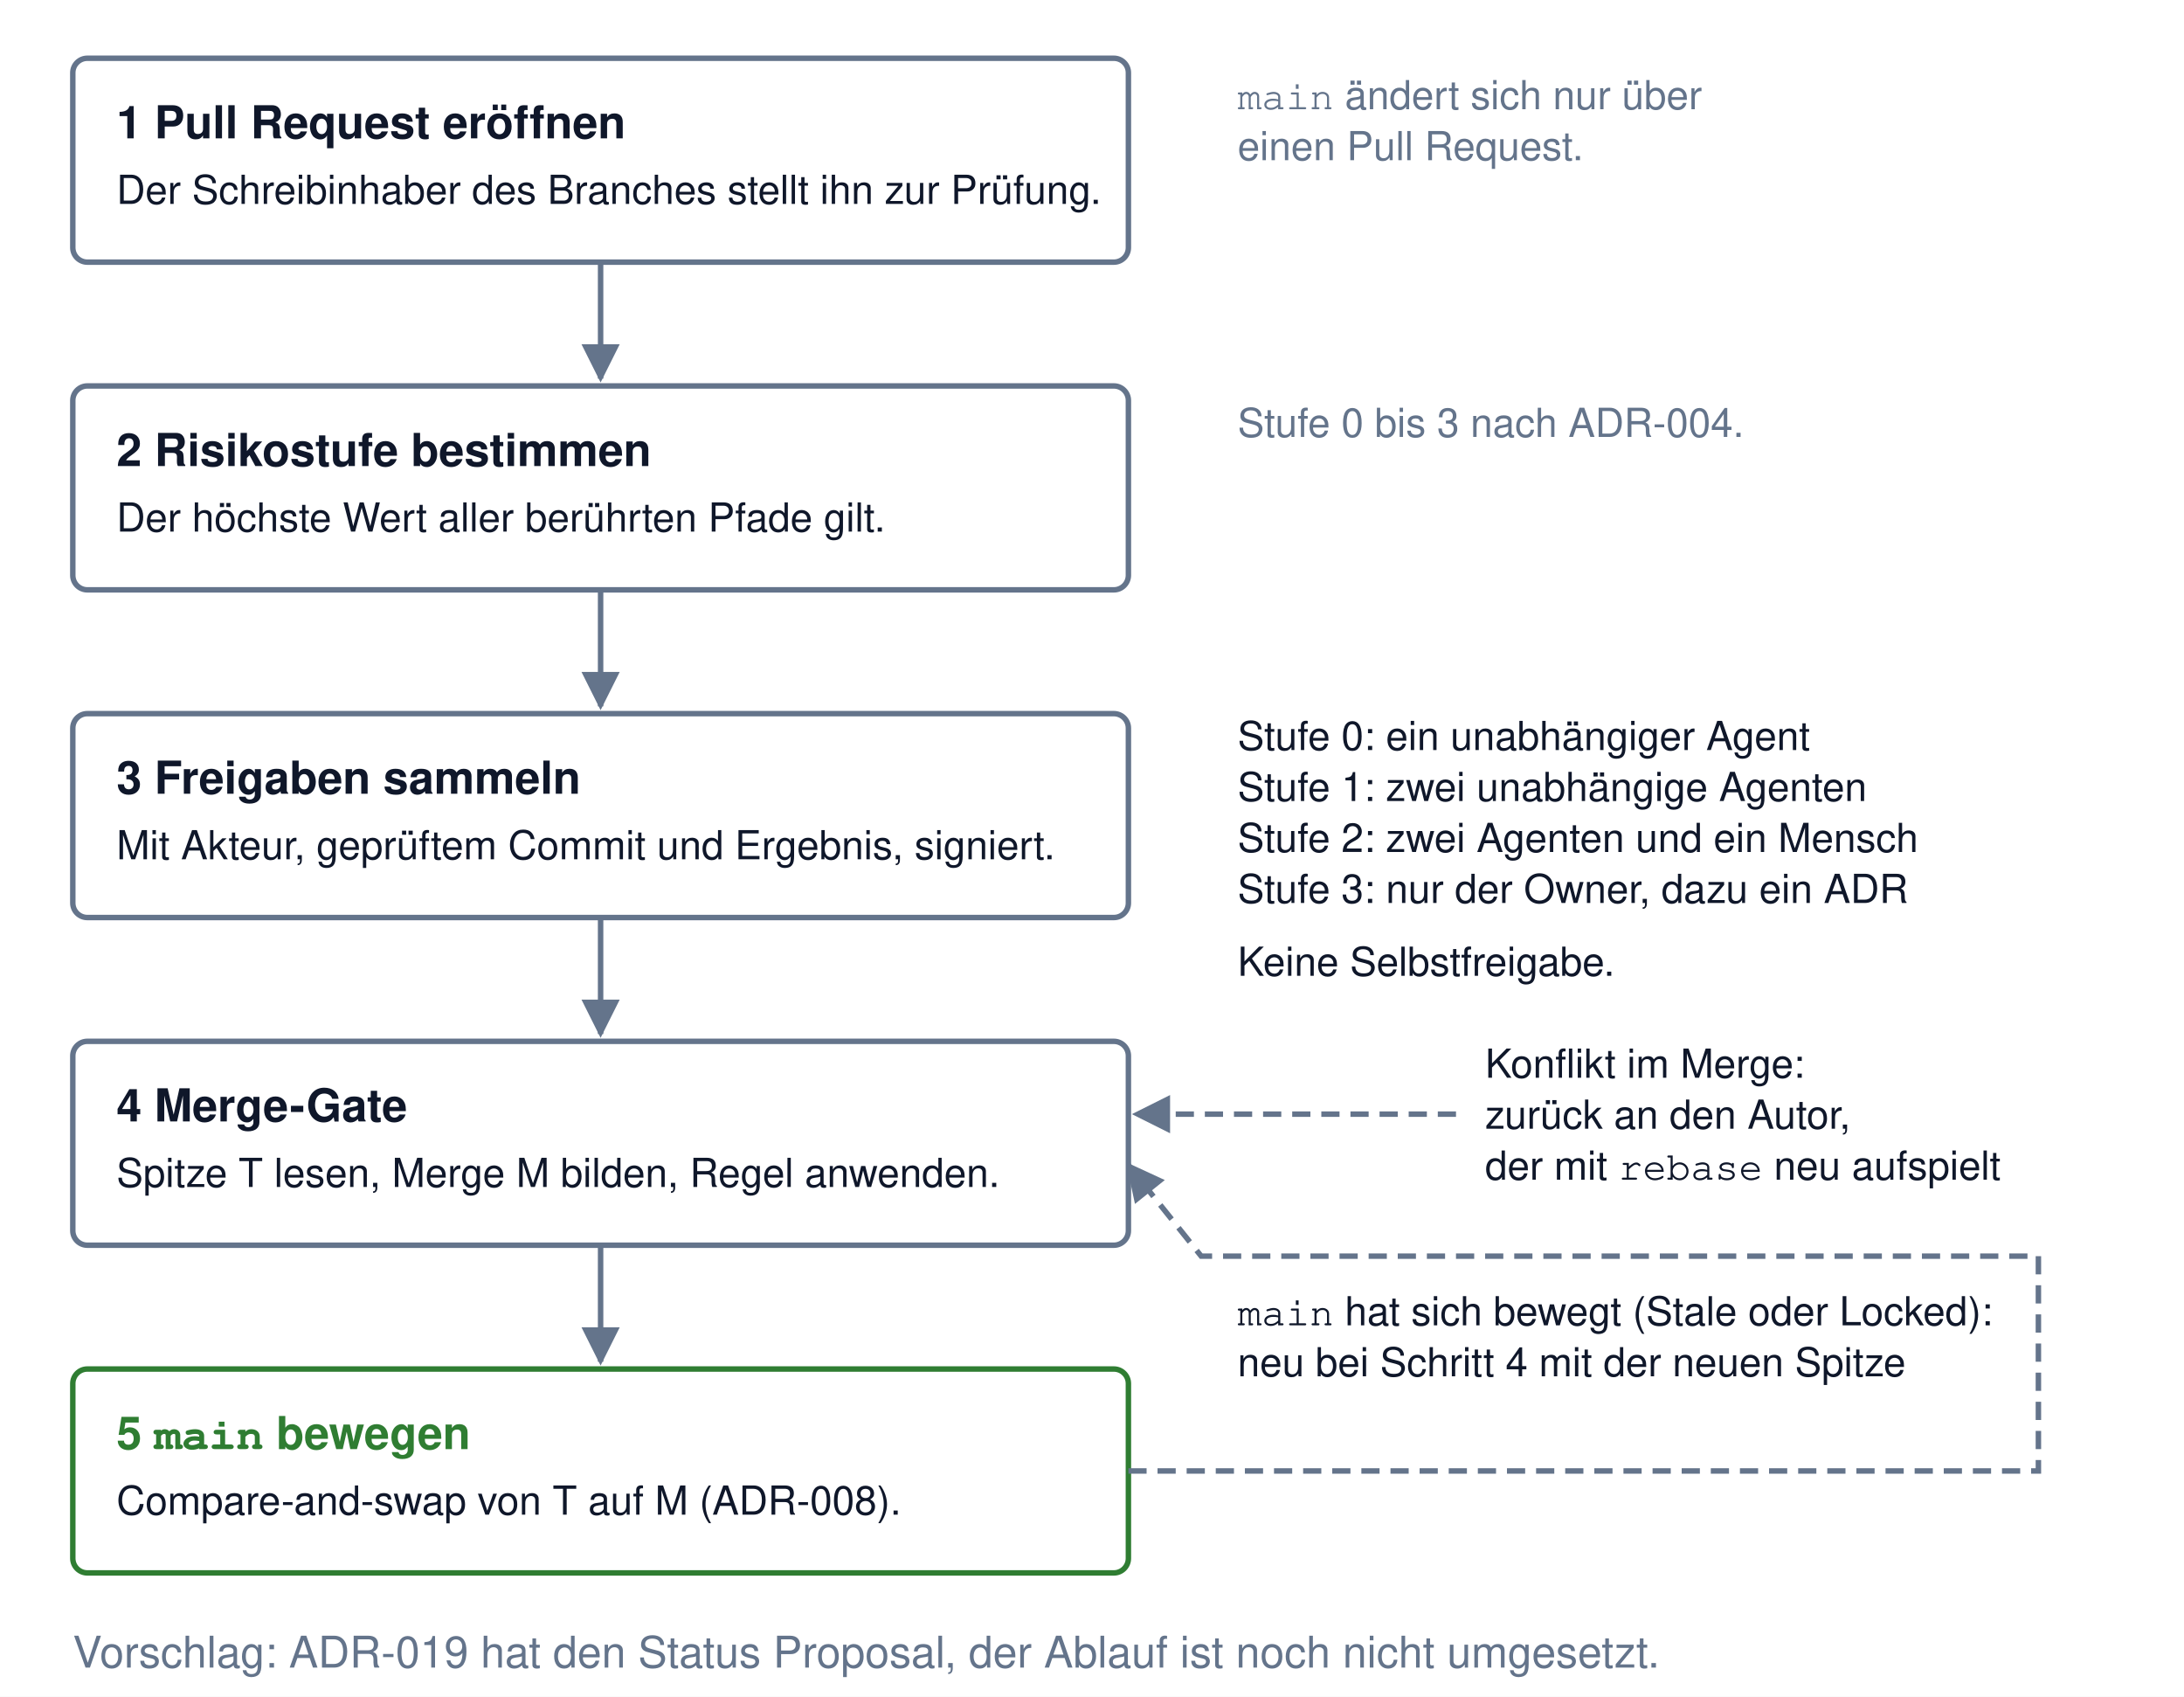
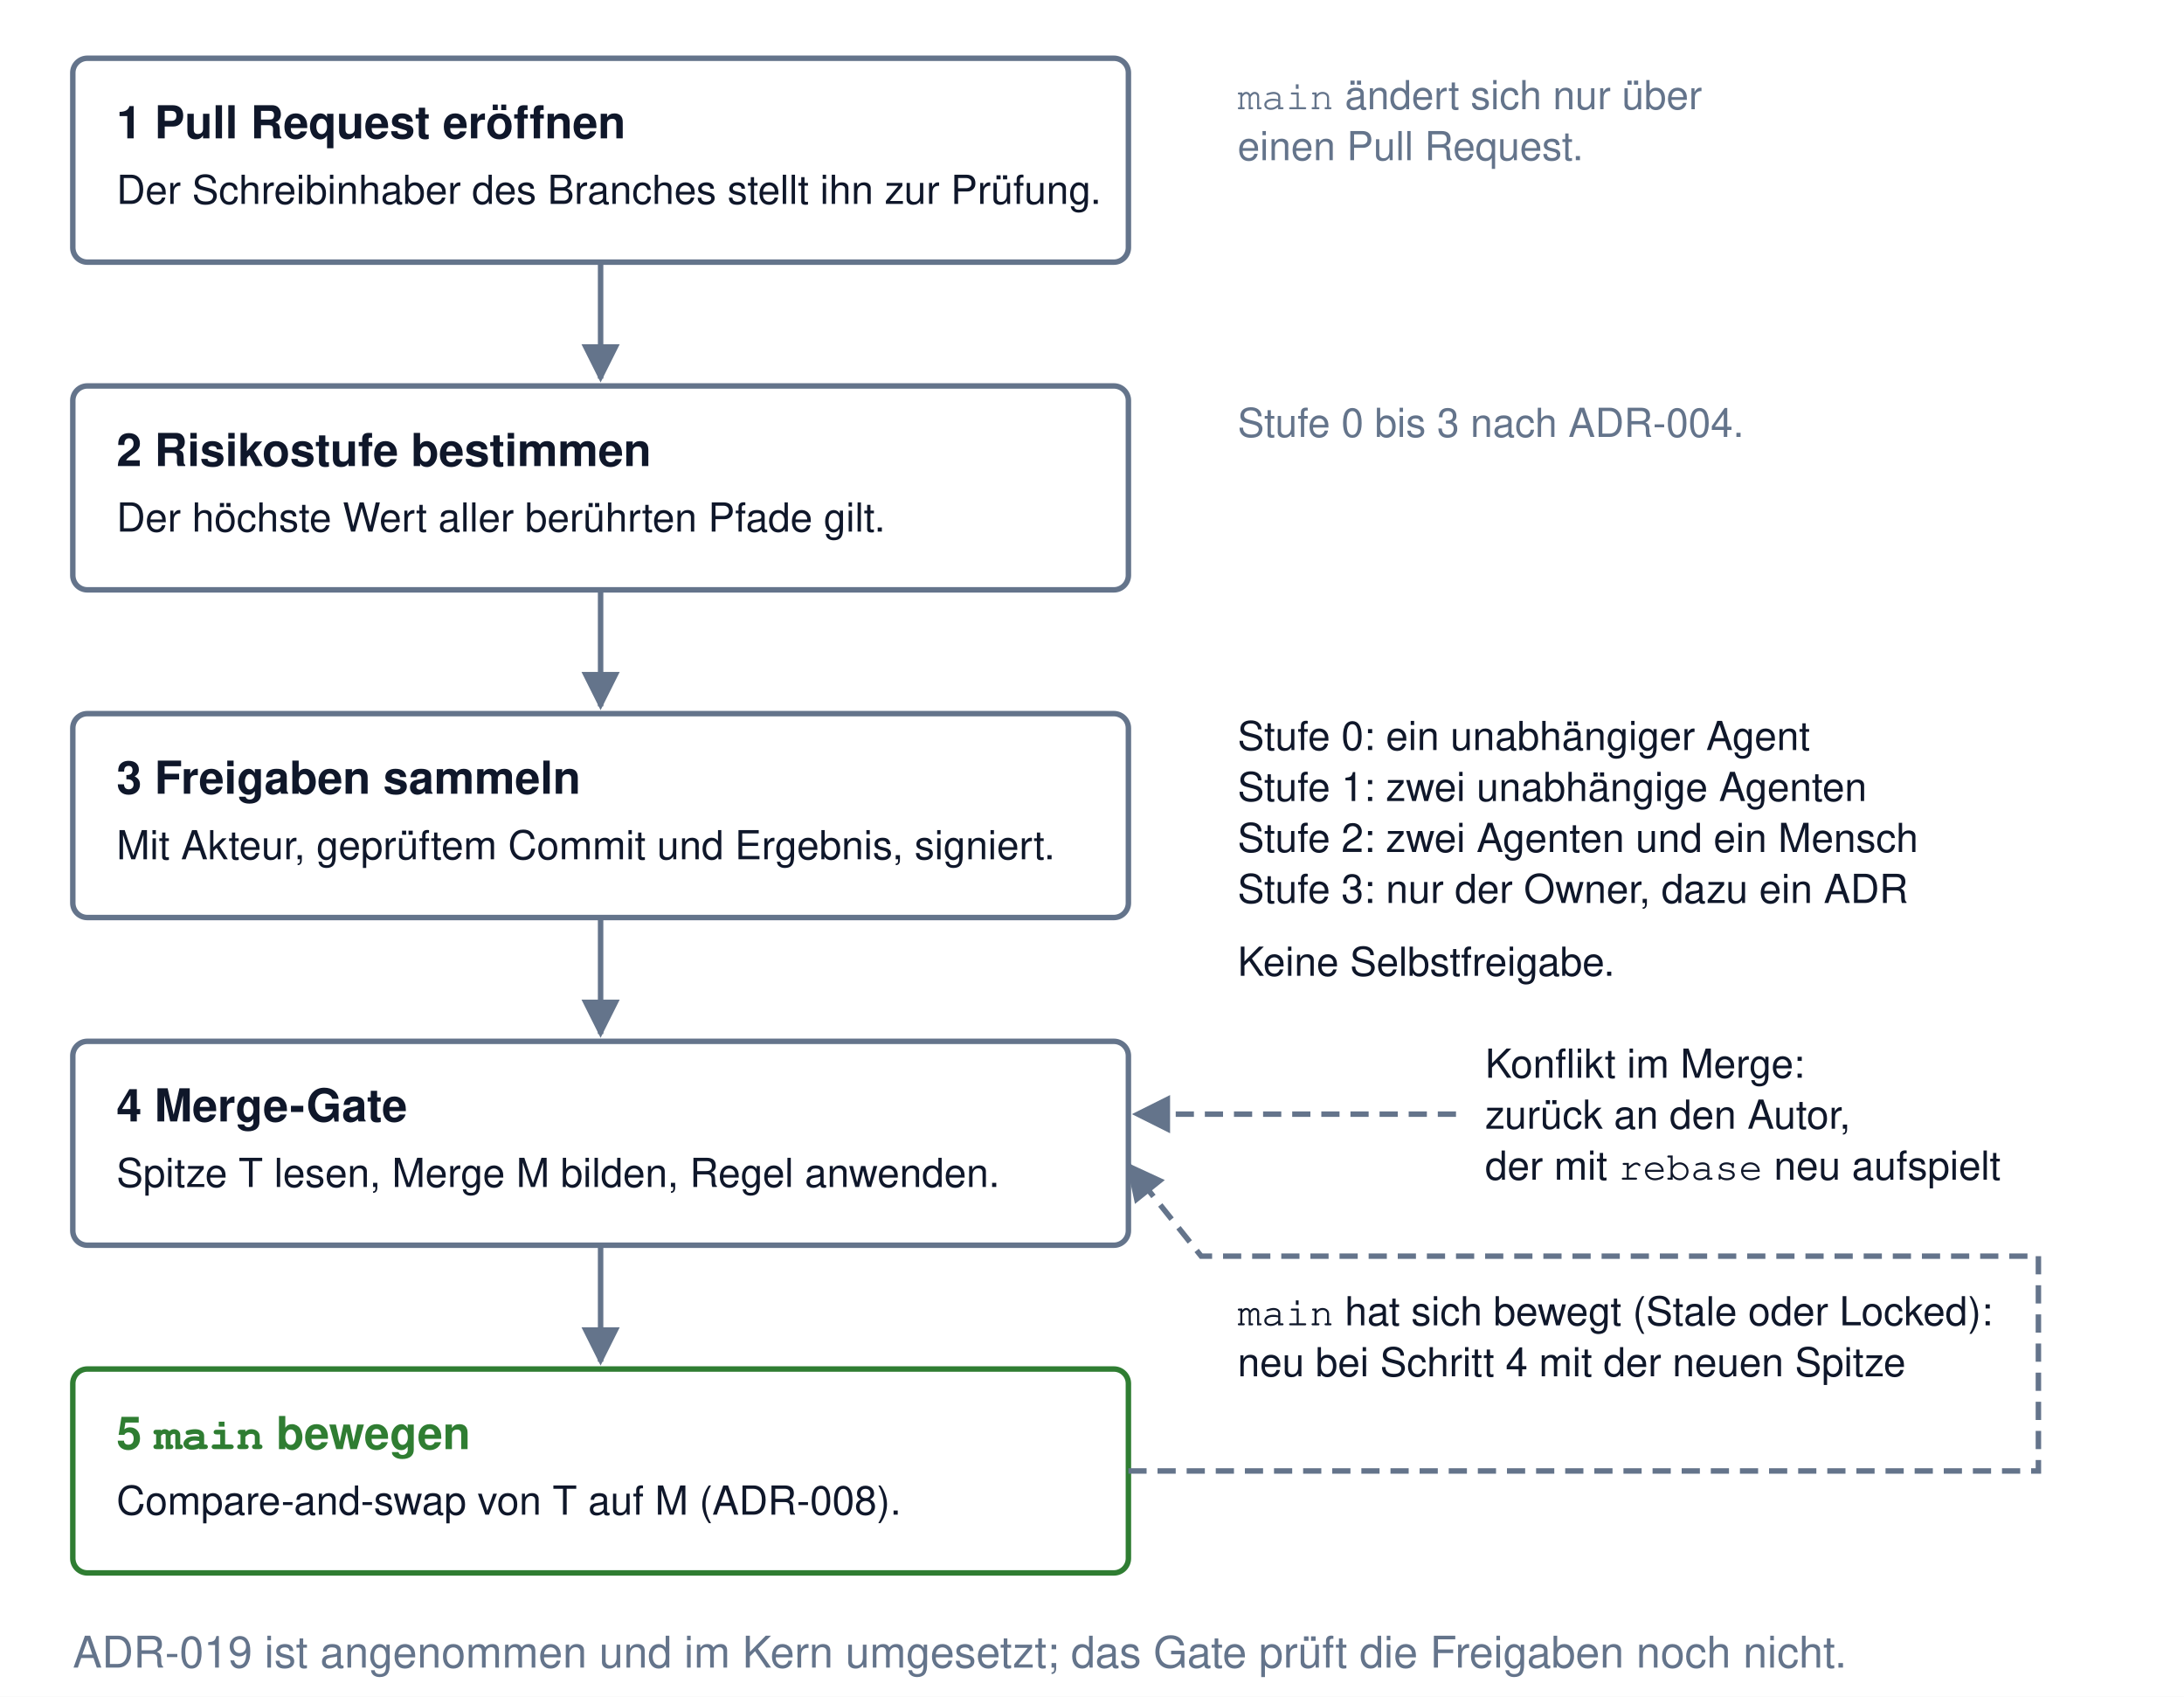
<svg xmlns="http://www.w3.org/2000/svg" viewBox="0 0 600 466" font-family="Helvetica, Arial, sans-serif">
  <defs>
    <marker id="arrow" viewBox="0 0 10 10" refX="9" refY="5" markerWidth="7" markerHeight="7" orient="auto">
      <path d="M0,0 L10,5 L0,10 z" fill="#64748B" />
    </marker>
  </defs>
  <rect x="0" y="0" width="600" height="466" fill="#FFFFFF" />
  <g stroke-width="1.5" fill="#FFFFFF">
    <rect x="20" y="16" width="290" height="56" rx="4" stroke="#64748B" />
    <rect x="20" y="106" width="290" height="56" rx="4" stroke="#64748B" />
    <rect x="20" y="196" width="290" height="56" rx="4" stroke="#64748B" />
    <rect x="20" y="286" width="290" height="56" rx="4" stroke="#64748B" />
    <rect x="20" y="376" width="290" height="56" rx="4" stroke="#2F7D32" />
  </g>
  <g font-size="12.5" font-weight="bold" fill="#0F172A">
    <text x="32" y="38">1 Pull Request eröffnen</text>
    <text x="32" y="128">2 Risikostufe bestimmen</text>
    <text x="32" y="218">3 Freigaben sammeln</text>
    <text x="32" y="308">4 Merge-Gate</text>
  </g>
  <text x="32" y="398" font-size="12.5" font-weight="bold" fill="#2F7D32">5 <tspan font-family="Courier, monospace">main</tspan> bewegen</text>
  <g font-size="11" fill="#0F172A">
    <text x="32" y="56">Der Schreibinhaber des Branches stellt ihn zur Prüfung.</text>
    <text x="32" y="146">Der höchste Wert aller berührten Pfade gilt.</text>
    <text x="32" y="236">Mit Akteur, geprüftem Commit und Ergebnis, signiert.</text>
    <text x="32" y="326">Spitze T lesen, Merge M bilden, Regel anwenden.</text>
    <text x="32" y="416">Compare-and-swap von T auf M (ADR-008).</text>
  </g>
  <g stroke="#64748B" stroke-width="1.5" marker-end="url(#arrow)">
    <line x1="165" y1="72" x2="165" y2="104" />
    <line x1="165" y1="162" x2="165" y2="194" />
    <line x1="165" y1="252" x2="165" y2="284" />
    <line x1="165" y1="342" x2="165" y2="374" />
  </g>
  <g font-size="11" fill="#64748B">
    <text x="340" y="30">
      <tspan font-family="Courier, monospace">main</tspan> ändert sich nur über</text>
    <text x="340" y="44">einen Pull Request.</text>
    <text x="340" y="120">Stufe 0 bis 3 nach ADR-004.</text>
  </g>
  <g font-size="11" fill="#0F172A">
    <text x="340" y="206">Stufe 0: ein unabhängiger Agent</text>
    <text x="340" y="220">Stufe 1: zwei unabhängige Agenten</text>
    <text x="340" y="234">Stufe 2: zwei Agenten und ein Mensch</text>
    <text x="340" y="248">Stufe 3: nur der Owner, dazu ein ADR</text>
  </g>
  <text x="340" y="268" font-size="11" fill="#0F172A">Keine Selbstfreigabe.</text>
  <line x1="400" y1="306" x2="312" y2="306" stroke="#64748B" stroke-width="1.5" stroke-dasharray="5 3" marker-end="url(#arrow)" />
  <text x="408" y="296" font-size="11" fill="#0F172A">Konflikt im Merge:</text>
  <text x="408" y="310" font-size="11" fill="#0F172A">zurück an den Autor,</text>
  <text x="408" y="324" font-size="11" fill="#0F172A">der mit <tspan font-family="Courier, monospace">rebase</tspan> neu aufspielt</text>
  <path d="M310 404 L560 404 L560 345 L330 345 L310 320" fill="none" stroke="#64748B" stroke-width="1.5" stroke-dasharray="5 3" marker-end="url(#arrow)" />
  <text x="340" y="364" font-size="11" fill="#0F172A">
    <tspan font-family="Courier, monospace">main</tspan> hat sich bewegt (Stale oder Locked):</text>
  <text x="340" y="378" font-size="11" fill="#0F172A">neu bei Schritt 4 mit der neuen Spitze</text>
-   <text x="20" y="458" font-size="12" fill="#64748B">Vorschlag: ADR-019 hat den Status Proposal, der Ablauf ist noch nicht umgesetzt.</text>
+   <text x="20" y="458" font-size="12" fill="#64748B">ADR-019 ist angenommen und im Kern umgesetzt; das Gate prüft die Freigaben noch nicht.</text>
</svg>
